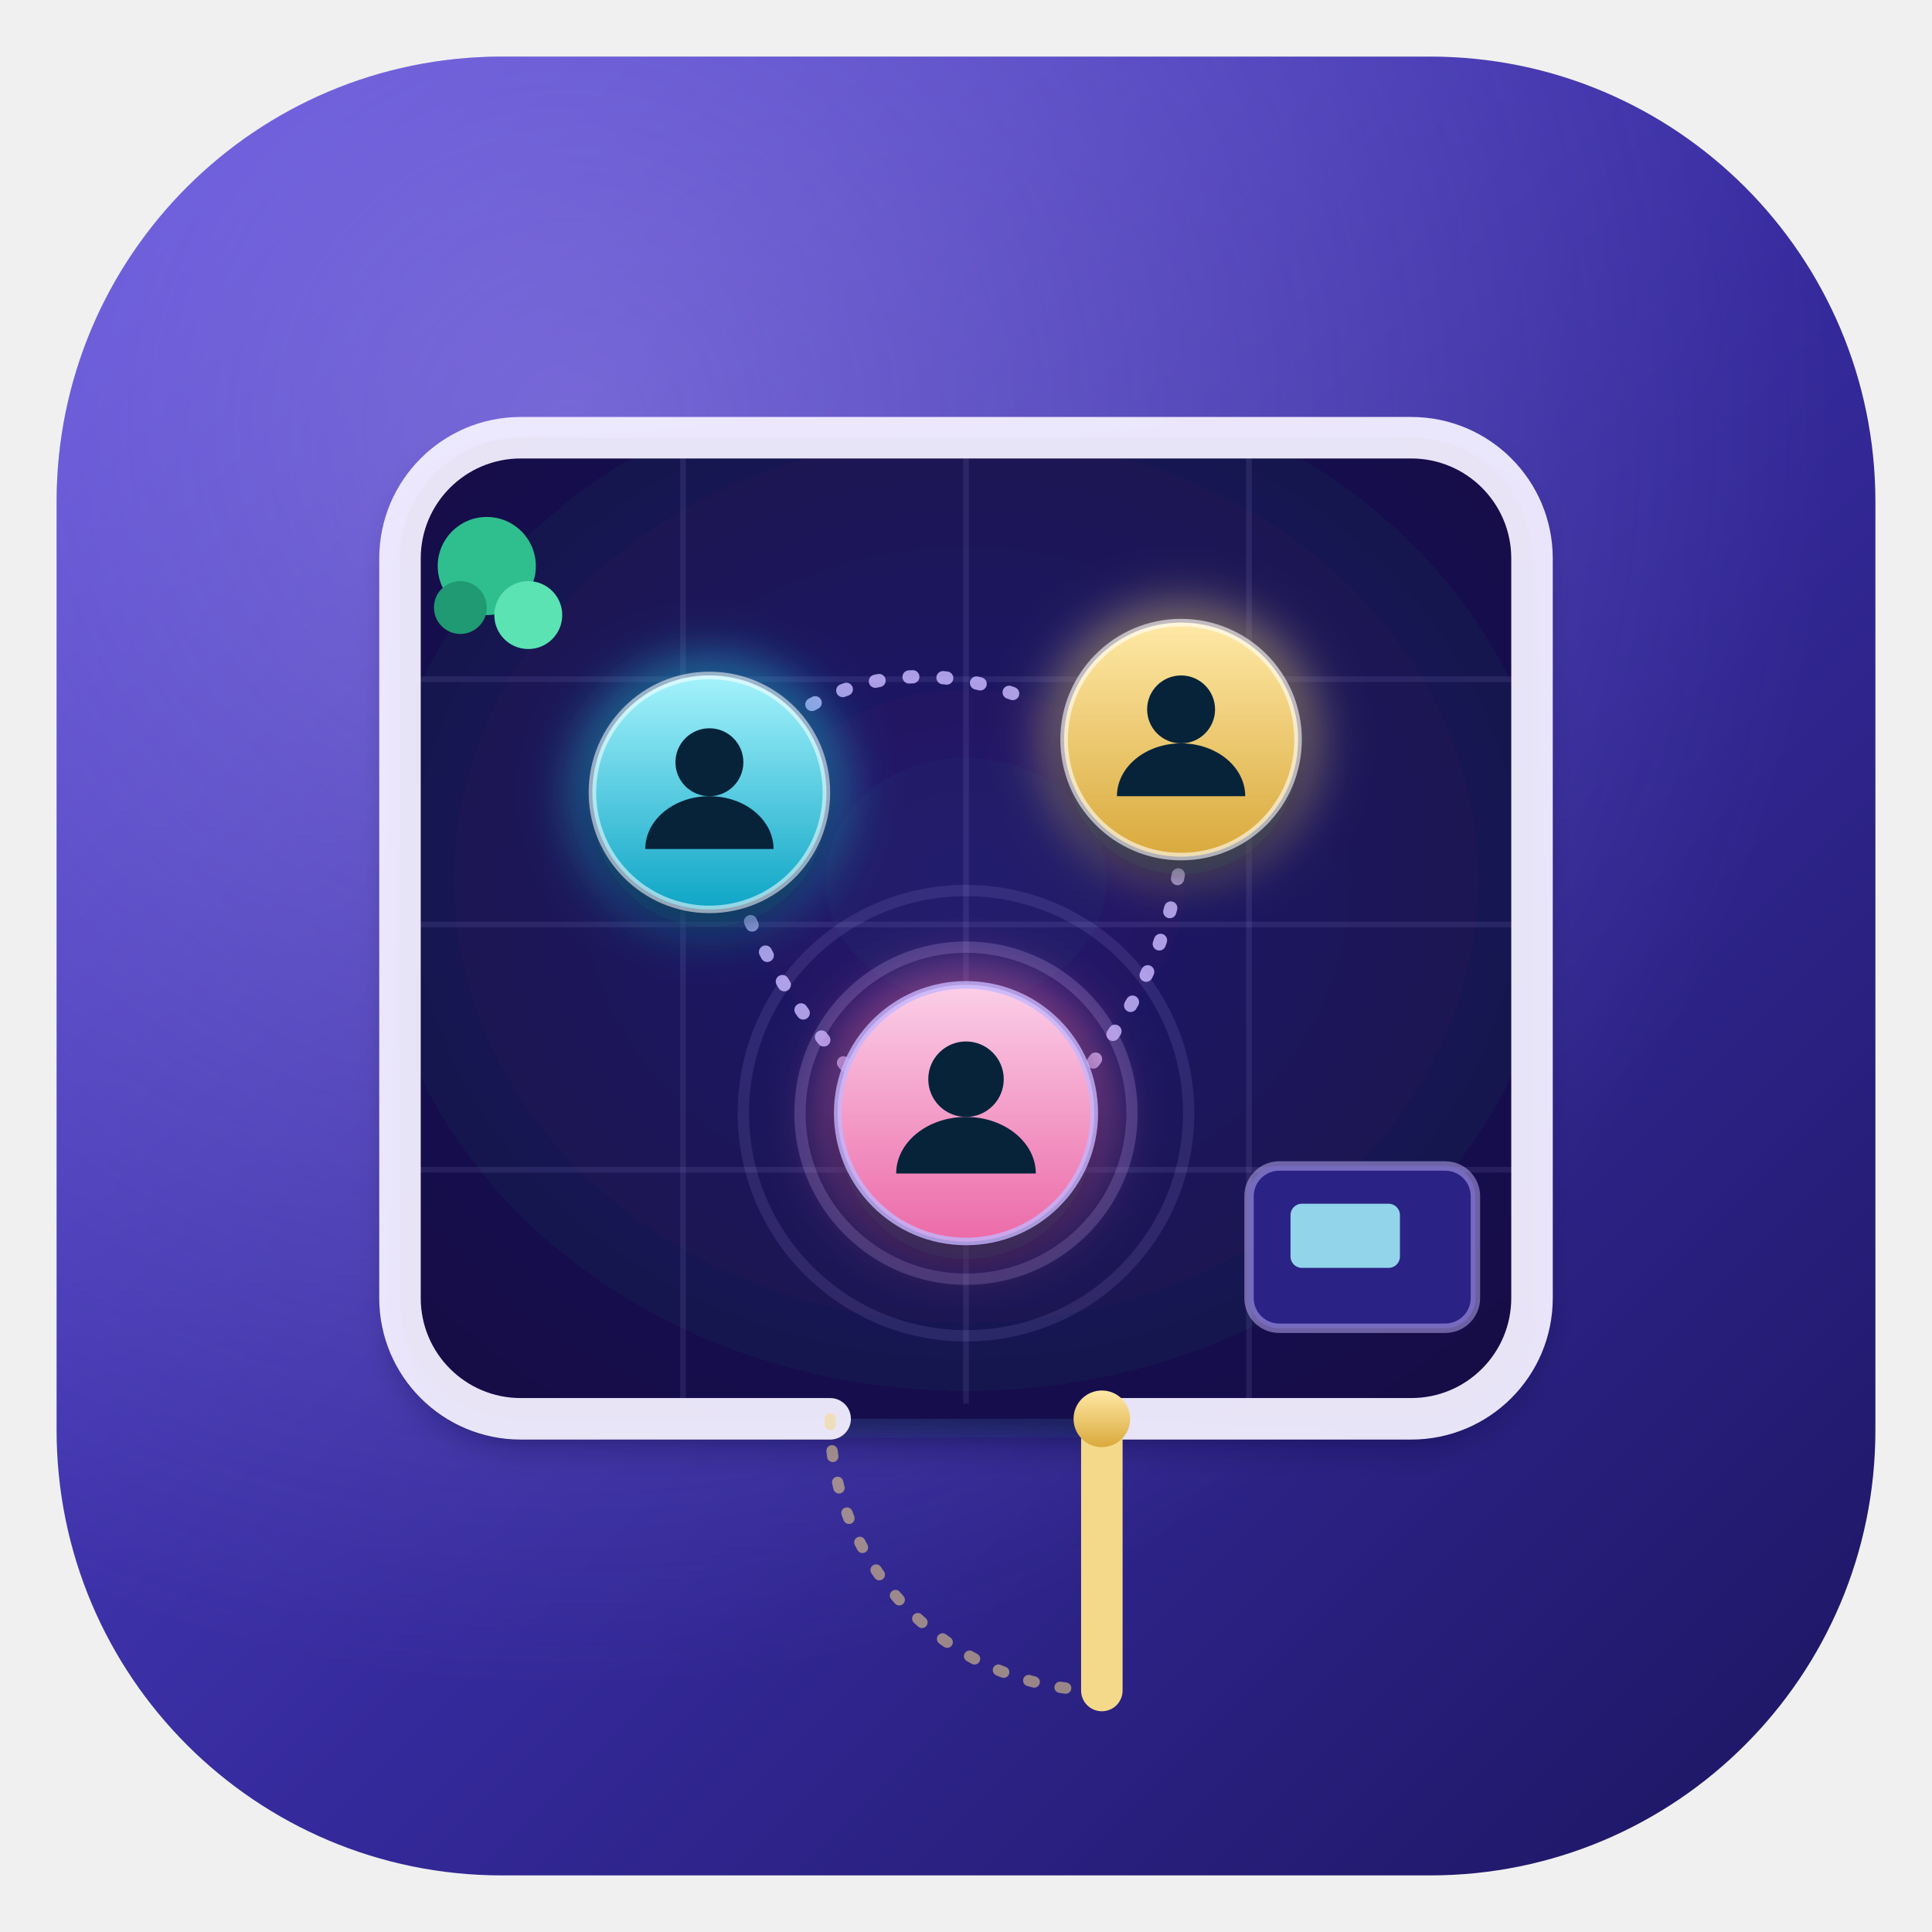
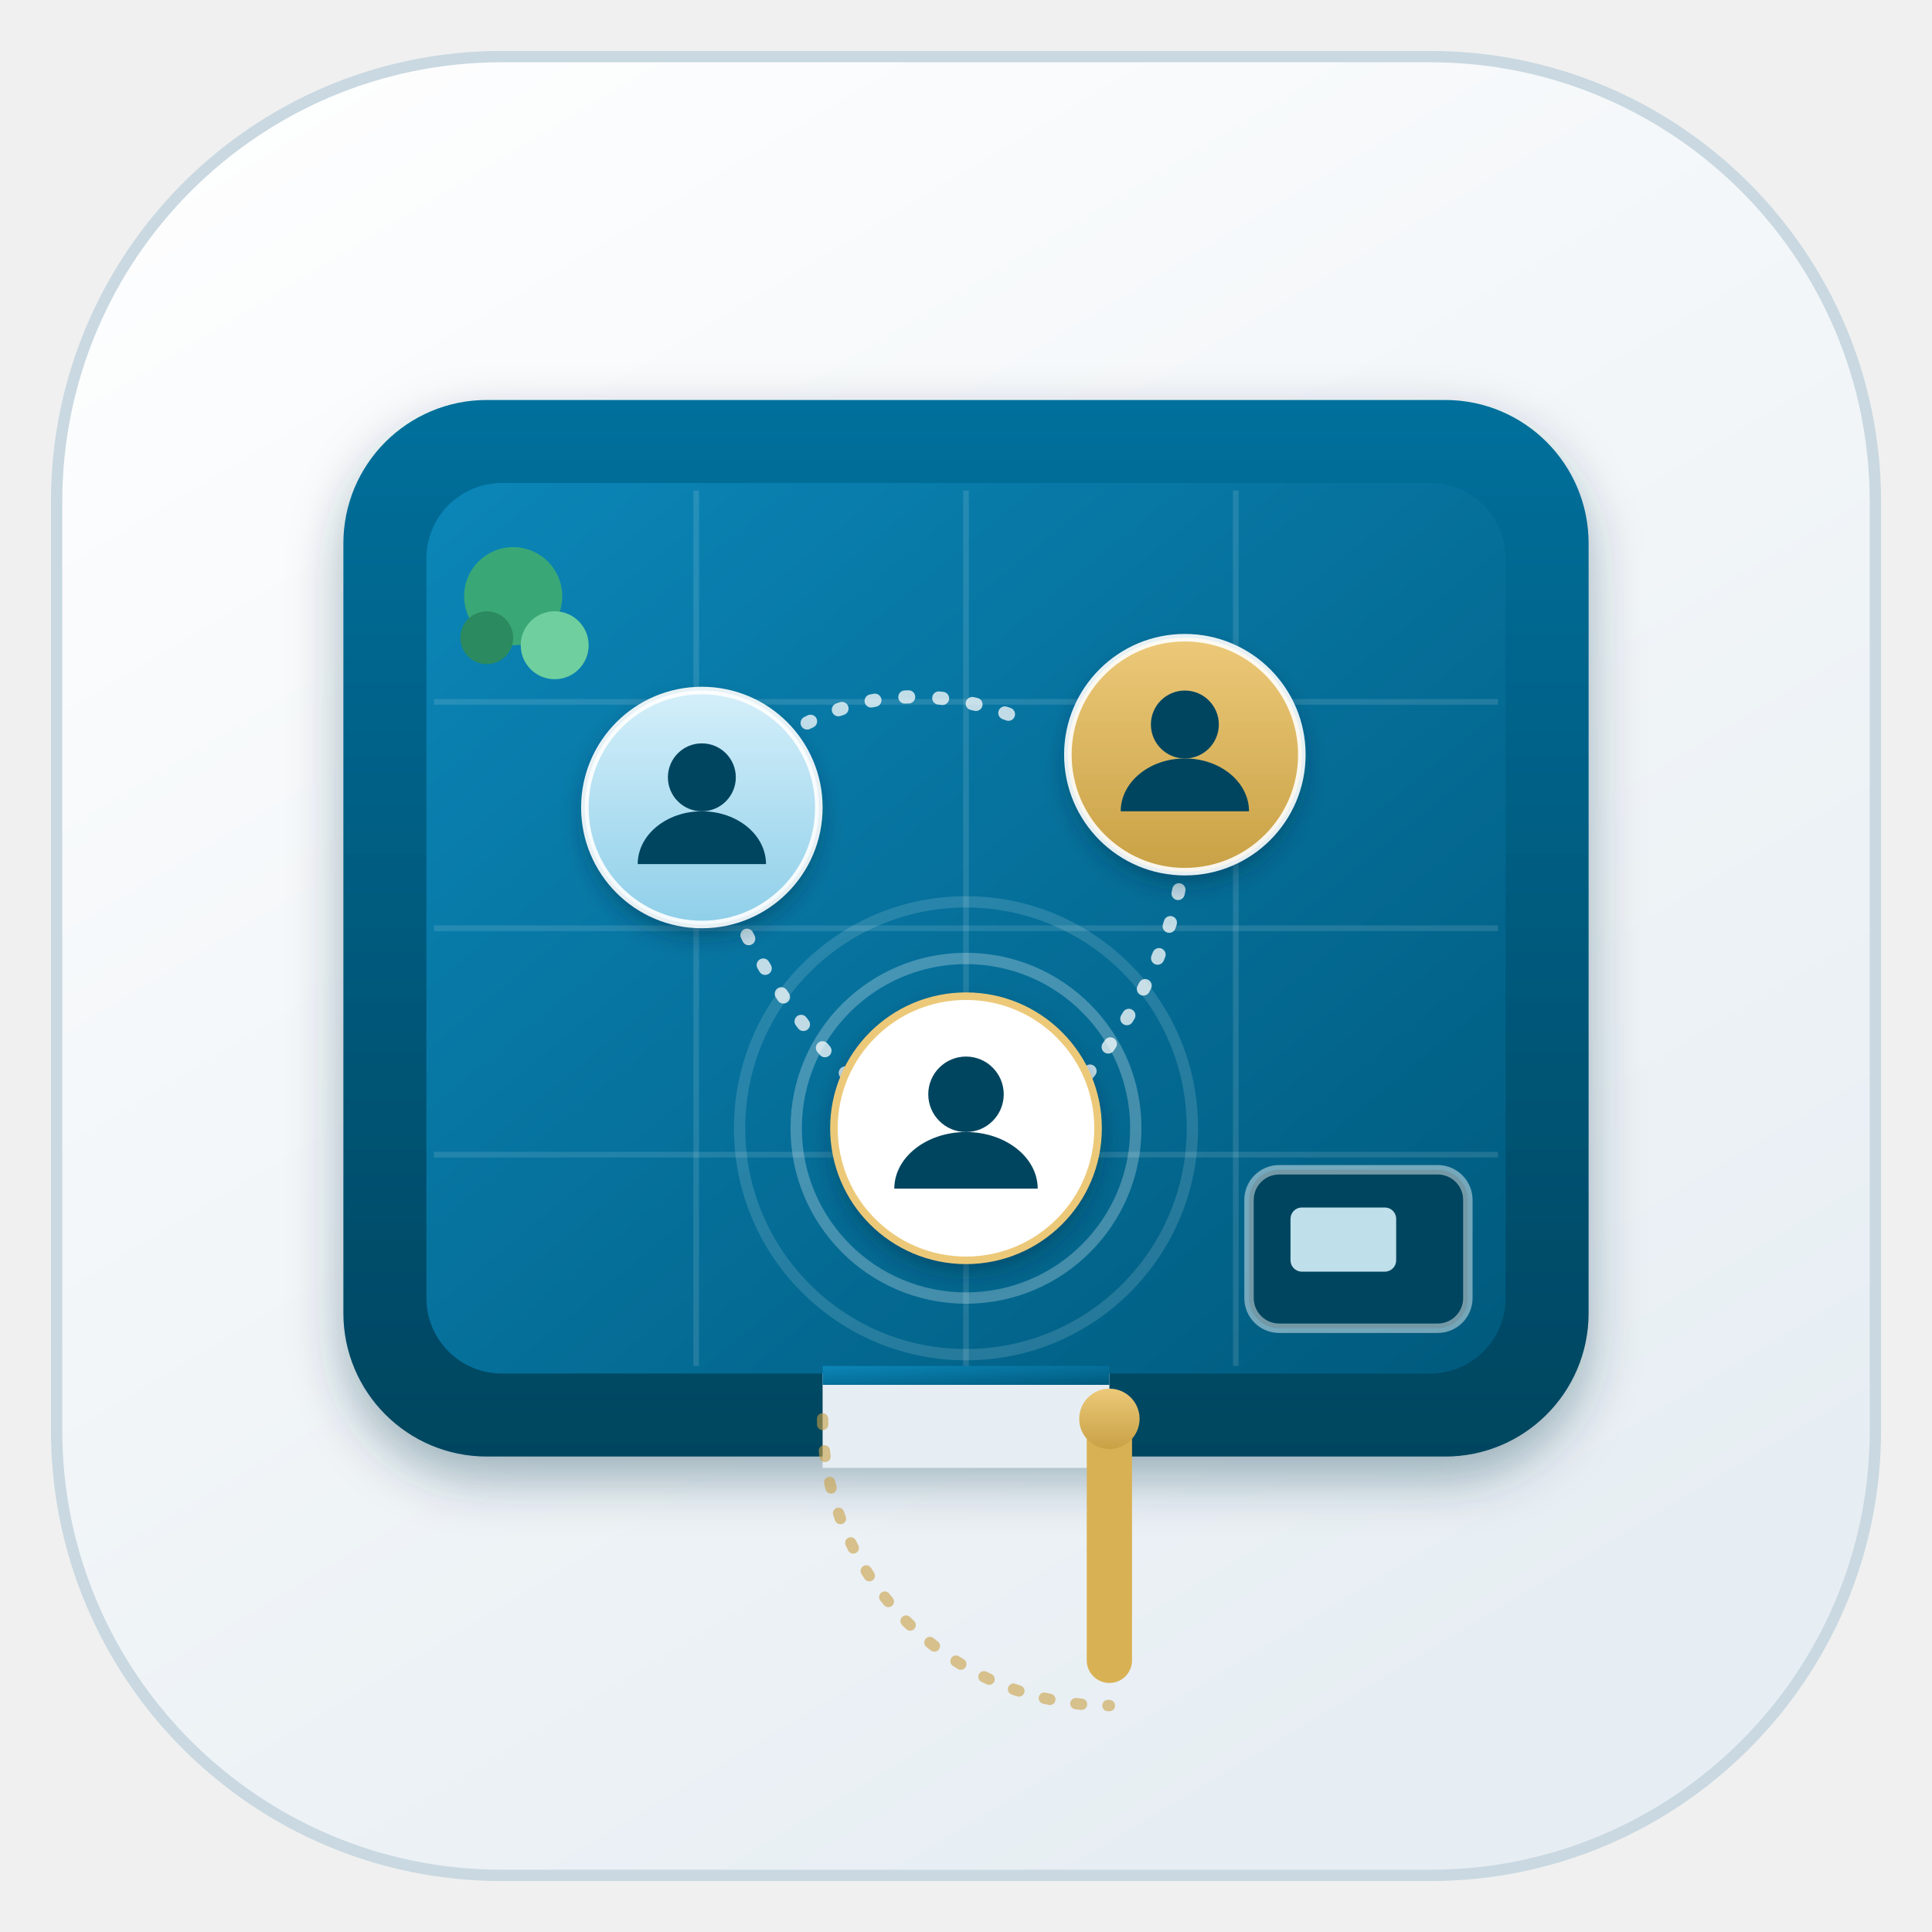
<svg xmlns="http://www.w3.org/2000/svg" viewBox="0 0 1024 1024" width="1024" height="1024">
  <defs>
-     <linearGradient id="bg" x1="0" y1="0" x2="1" y2="1">
-       <stop offset="0" stop-color="#5b4bd6" />
-       <stop offset="0.55" stop-color="#352a9c" />
-       <stop offset="1" stop-color="#1c1560" />
+     <linearGradient id="bg" x1="0" y1="0" x2="0.6" y2="1">
+       <stop offset="0" stop-color="#ffffff" />
+       <stop offset="1" stop-color="#e7eef3" />
    </linearGradient>
-     <radialGradient id="hi" cx="0.28" cy="0.2" r="0.7">
-       <stop offset="0" stop-color="#b9a8ff" stop-opacity="0.4" />
-       <stop offset="1" stop-color="#b9a8ff" stop-opacity="0" />
-     </radialGradient>
-     <radialGradient id="floor" cx="0.5" cy="0.45" r="0.65">
-       <stop offset="0" stop-color="#241c6e" />
-       <stop offset="1" stop-color="#150f47" />
-     </radialGradient>
-     <linearGradient id="blue" x1="0" y1="0" x2="0" y2="1">
-       <stop offset="0" stop-color="#a5f3fc" />
-       <stop offset="1" stop-color="#0ea5c6" />
+     <linearGradient id="floor" x1="0" y1="0" x2="1" y2="1">
+       <stop offset="0" stop-color="#0b86b8" />
+       <stop offset="1" stop-color="#005a7d" />
+     </linearGradient>
+     <linearGradient id="wall" x1="0" y1="0" x2="0" y2="1">
+       <stop offset="0" stop-color="#00709c" />
+       <stop offset="1" stop-color="#00455f" />
    </linearGradient>
    <linearGradient id="gold" x1="0" y1="0" x2="0" y2="1">
-       <stop offset="0" stop-color="#ffe9a6" />
-       <stop offset="1" stop-color="#d9a93c" />
+       <stop offset="0" stop-color="#ecc979" />
+       <stop offset="1" stop-color="#c9a145" />
    </linearGradient>
-     <linearGradient id="ice" x1="0" y1="0" x2="0" y2="1">
-       <stop offset="0" stop-color="#fbcfe8" />
-       <stop offset="1" stop-color="#ec6aa8" />
+     <linearGradient id="sky" x1="0" y1="0" x2="0" y2="1">
+       <stop offset="0" stop-color="#d4effa" />
+       <stop offset="1" stop-color="#8fcfe9" />
    </linearGradient>
-     <filter id="glow" x="-50%" y="-50%" width="200%" height="200%">
-       <feGaussianBlur stdDeviation="14" />
+     <filter id="shadow" x="-30%" y="-30%" width="160%" height="170%">
+       <feDropShadow dx="0" dy="12" stdDeviation="14" flood-color="#00334a" flood-opacity="0.35" />
    </filter>
-     <filter id="shadow" x="-30%" y="-30%" width="160%" height="160%">
-       <feDropShadow dx="0" dy="10" stdDeviation="10" flood-color="#021827" flood-opacity="0.55" />
+     <filter id="soft" x="-40%" y="-40%" width="180%" height="180%">
+       <feDropShadow dx="0" dy="6" stdDeviation="6" flood-color="#00283a" flood-opacity="0.4" />
    </filter>
    <clipPath id="sq">
      <rect x="30" y="30" width="964" height="964" rx="236" />
    </clipPath>
  </defs>
  <rect x="30" y="30" width="964" height="964" rx="236" fill="url(#bg)" />
-   <rect x="30" y="30" width="964" height="964" rx="236" fill="url(#hi)" />
-   <g clip-path="url(#sq)">
+   <rect x="30" y="30" width="964" height="964" rx="236" fill="none" stroke="#c9d8e1" stroke-width="6" />
+   <g filter="url(#shadow)">
+     <rect x="182" y="212" width="660" height="560" rx="76" fill="url(#wall)" />
  </g>
-   <g filter="url(#shadow)">
-     <rect x="212" y="232" width="600" height="520" rx="64" fill="url(#floor)" />
+   <rect x="226" y="256" width="572" height="472" rx="40" fill="url(#floor)" />
+   <g stroke="#ffffff" stroke-opacity="0.12" stroke-width="3">
+     <line x1="369" y1="260" x2="369" y2="724" />
+     <line x1="512" y1="260" x2="512" y2="724" />
+     <line x1="655" y1="260" x2="655" y2="724" />
+     <line x1="230" y1="372" x2="794" y2="372" />
+     <line x1="230" y1="492" x2="794" y2="492" />
+     <line x1="230" y1="612" x2="794" y2="612" />
  </g>
-   <g stroke="#c4b5fd" stroke-opacity="0.10" stroke-width="3">
-     <line x1="362" y1="240" x2="362" y2="744" />
-     <line x1="512" y1="240" x2="512" y2="744" />
-     <line x1="662" y1="240" x2="662" y2="744" />
-     <line x1="220" y1="360" x2="804" y2="360" />
-     <line x1="220" y1="490" x2="804" y2="490" />
-     <line x1="220" y1="620" x2="804" y2="620" />
+   <rect x="436" y="728" width="152" height="50" fill="#e7eef3" />
+   <rect x="436" y="724" width="152" height="10" fill="url(#floor)" />
+   <line x1="588" y1="752" x2="588" y2="880" stroke="#d9b155" stroke-width="24" stroke-linecap="round" />
+   <circle cx="588" cy="752" r="16" fill="url(#gold)" />
+   <path d="M436 752 A152 152 0 0 0 588 904" fill="none" stroke="#c9a145" stroke-opacity="0.6" stroke-width="6" stroke-dasharray="3 14" stroke-linecap="round" />
+   <g fill="none" stroke="#ffffff" stroke-opacity="0.75" stroke-width="7" stroke-linecap="round" stroke-dasharray="2 16">
+     <path d="M372 428 Q 450 340 548 384" />
+     <path d="M372 428 Q 392 520 468 588" />
+     <path d="M628 400 Q 640 504 560 588" />
  </g>
-   <path d="M440 752 L276 752 A64 64 0 0 1 212 688 L212 296 A64 64 0 0 1 276 232 L748 232 A64 64 0 0 1 812 296 L812 688 A64 64 0 0 1 748 752 L584 752" fill="none" stroke="#f3efff" stroke-opacity="0.95" stroke-width="22" stroke-linecap="round" stroke-linejoin="round" />
-   <path d="M440 752 A144 144 0 0 0 584 896" fill="none" stroke="#f4d98a" stroke-opacity="0.55" stroke-width="6" stroke-dasharray="3 14" stroke-linecap="round" />
-   <line x1="584" y1="752" x2="584" y2="896" stroke="#f4d98a" stroke-width="22" stroke-linecap="round" />
-   <circle cx="584" cy="752" r="15" fill="url(#gold)" />
-   <g fill="none" stroke="#c4b5fd" stroke-width="7" stroke-linecap="round" stroke-dasharray="2 16" opacity="0.85">
-     <path d="M376 420 Q 450 330 548 372" />
-     <path d="M376 420 Q 396 520 470 586" />
-     <path d="M626 392 Q 640 500 560 586" />
+   <g fill="none" stroke="#ffffff">
+     <circle cx="512" cy="598" r="120" stroke-opacity="0.14" stroke-width="6" />
+     <circle cx="512" cy="598" r="90" stroke-opacity="0.26" stroke-width="6" />
  </g>
-   <g fill="none" stroke="#c4b5fd">
-     <circle cx="512" cy="590" r="118" stroke-opacity="0.12" stroke-width="6" />
-     <circle cx="512" cy="590" r="88" stroke-opacity="0.22" stroke-width="6" />
+   <g filter="url(#soft)">
+     <circle cx="372" cy="428" r="62" fill="url(#sky)" />
+     <circle cx="628" cy="400" r="62" fill="url(#gold)" />
+     <circle cx="512" cy="598" r="70" fill="#ffffff" />
+   </g>
+   <g fill="#00455f">
+     <circle cx="372" cy="412" r="18" />
+     <path d="M338 458 a34 28 0 0 1 68 0 z" />
+     <circle cx="628" cy="384" r="18" />
+     <path d="M594 430 a34 28 0 0 1 68 0 z" />
+     <circle cx="512" cy="580" r="20" />
+     <path d="M474 630 a38 30 0 0 1 76 0 z" />
+   </g>
+   <g fill="none" stroke-width="4">
+     <circle cx="372" cy="428" r="62" stroke="#ffffff" stroke-opacity="0.9" />
+     <circle cx="628" cy="400" r="62" stroke="#ffffff" stroke-opacity="0.9" />
+     <circle cx="512" cy="598" r="70" stroke="#ecc979" />
  </g>
  <g>
-     <circle cx="376" cy="420" r="70" fill="#22d3ee" opacity="0.55" filter="url(#glow)" />
-     <circle cx="626" cy="392" r="70" fill="#f6d983" opacity="0.55" filter="url(#glow)" />
-     <circle cx="512" cy="590" r="76" fill="#f472b6" opacity="0.55" filter="url(#glow)" />
-     <g filter="url(#shadow)">
-       <circle cx="376" cy="420" r="62" fill="url(#blue)" />
-       <circle cx="626" cy="392" r="62" fill="url(#gold)" />
-       <circle cx="512" cy="590" r="68" fill="url(#ice)" />
-     </g>
-     <g fill="#06233a">
-       <circle cx="376" cy="404" r="18" />
-       <path d="M342 450 a34 28 0 0 1 68 0 z" />
-       <circle cx="626" cy="376" r="18" />
-       <path d="M592 422 a34 28 0 0 1 68 0 z" />
-       <circle cx="512" cy="572" r="20" />
-       <path d="M475 622 a37 30 0 0 1 74 0 z" />
-     </g>
-     <circle cx="376" cy="420" r="62" fill="none" stroke="#fff" stroke-opacity="0.55" stroke-width="4" />
-     <circle cx="626" cy="392" r="62" fill="none" stroke="#fff" stroke-opacity="0.6" stroke-width="4" />
-     <circle cx="512" cy="590" r="68" fill="none" stroke="#c4b5fd" stroke-opacity="0.8" stroke-width="4" />
-   </g>
-   <g>
-     <rect x="662" y="618" width="120" height="86" rx="16" fill="#2b2285" stroke="#c4b5fd" stroke-opacity="0.5" stroke-width="5" />
-     <rect x="684" y="638" width="58" height="34" rx="6" fill="#a5f3fc" opacity="0.85" />
-     <circle cx="258" cy="300" r="26" fill="#2fbf8f" />
-     <circle cx="280" cy="326" r="18" fill="#5be3b4" />
-     <circle cx="244" cy="322" r="14" fill="#1f9a72" />
+     <rect x="662" y="620" width="116" height="84" rx="16" fill="#00455f" stroke="#ffffff" stroke-opacity="0.45" stroke-width="5" />
+     <rect x="684" y="640" width="56" height="34" rx="6" fill="#d4effa" opacity="0.9" />
+     <circle cx="272" cy="316" r="26" fill="#3aa876" />
+     <circle cx="294" cy="342" r="18" fill="#6fcf9f" />
+     <circle cx="258" cy="338" r="14" fill="#2b8a5f" />
  </g>
</svg>
